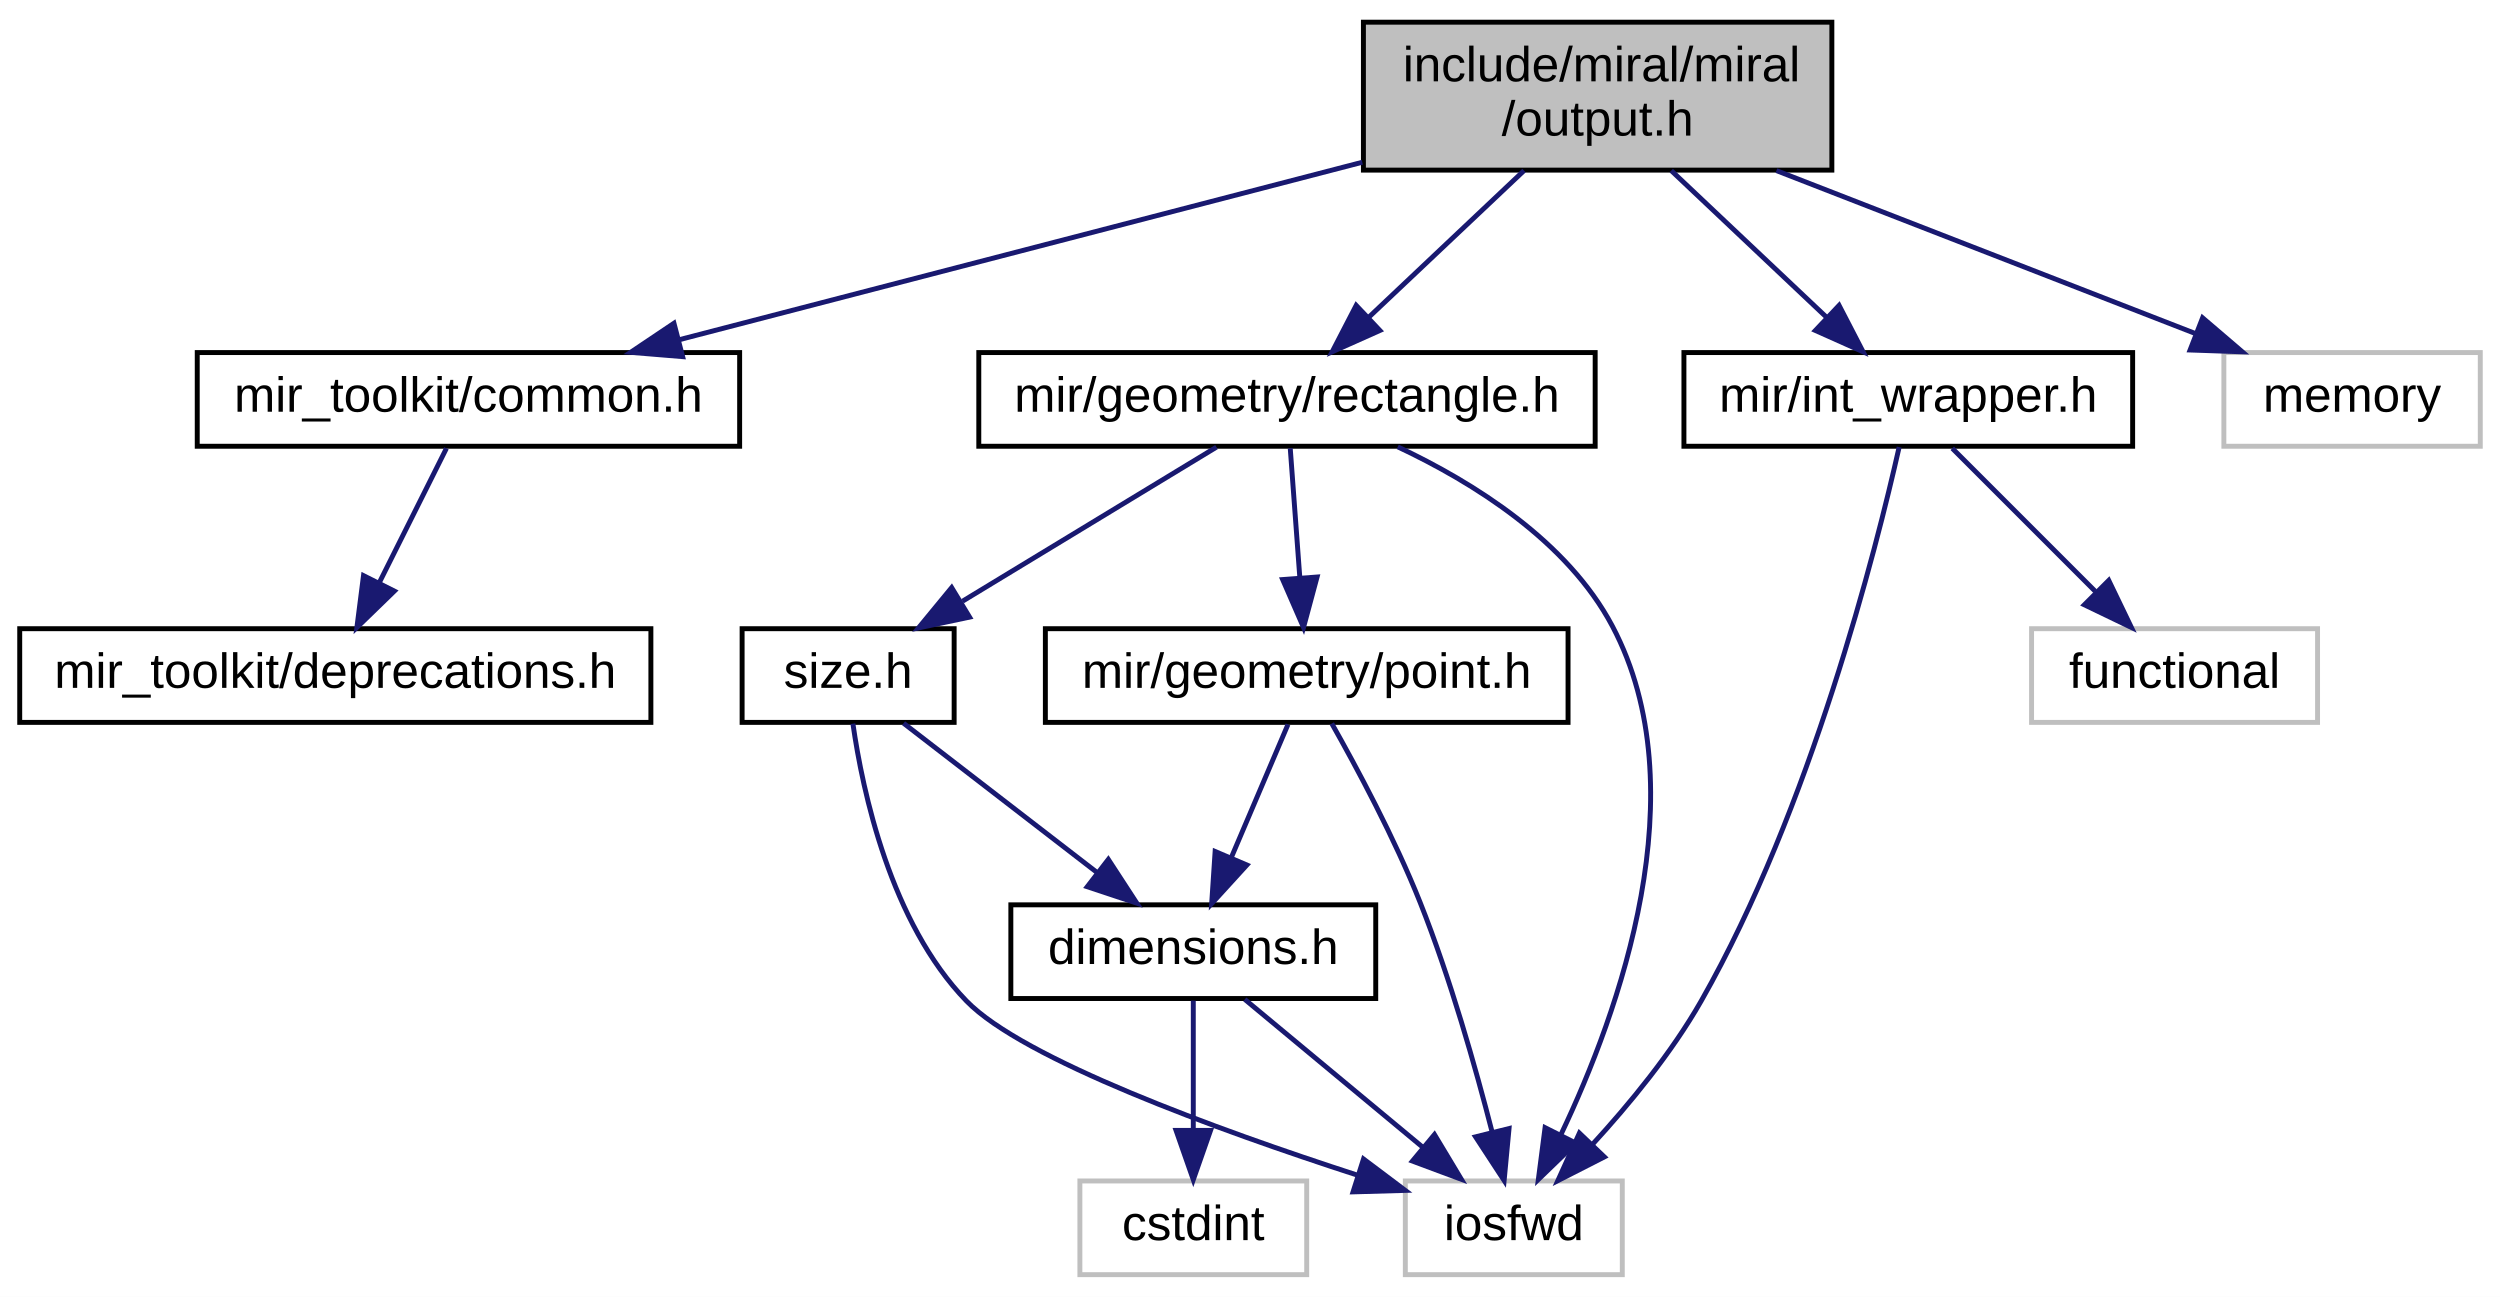
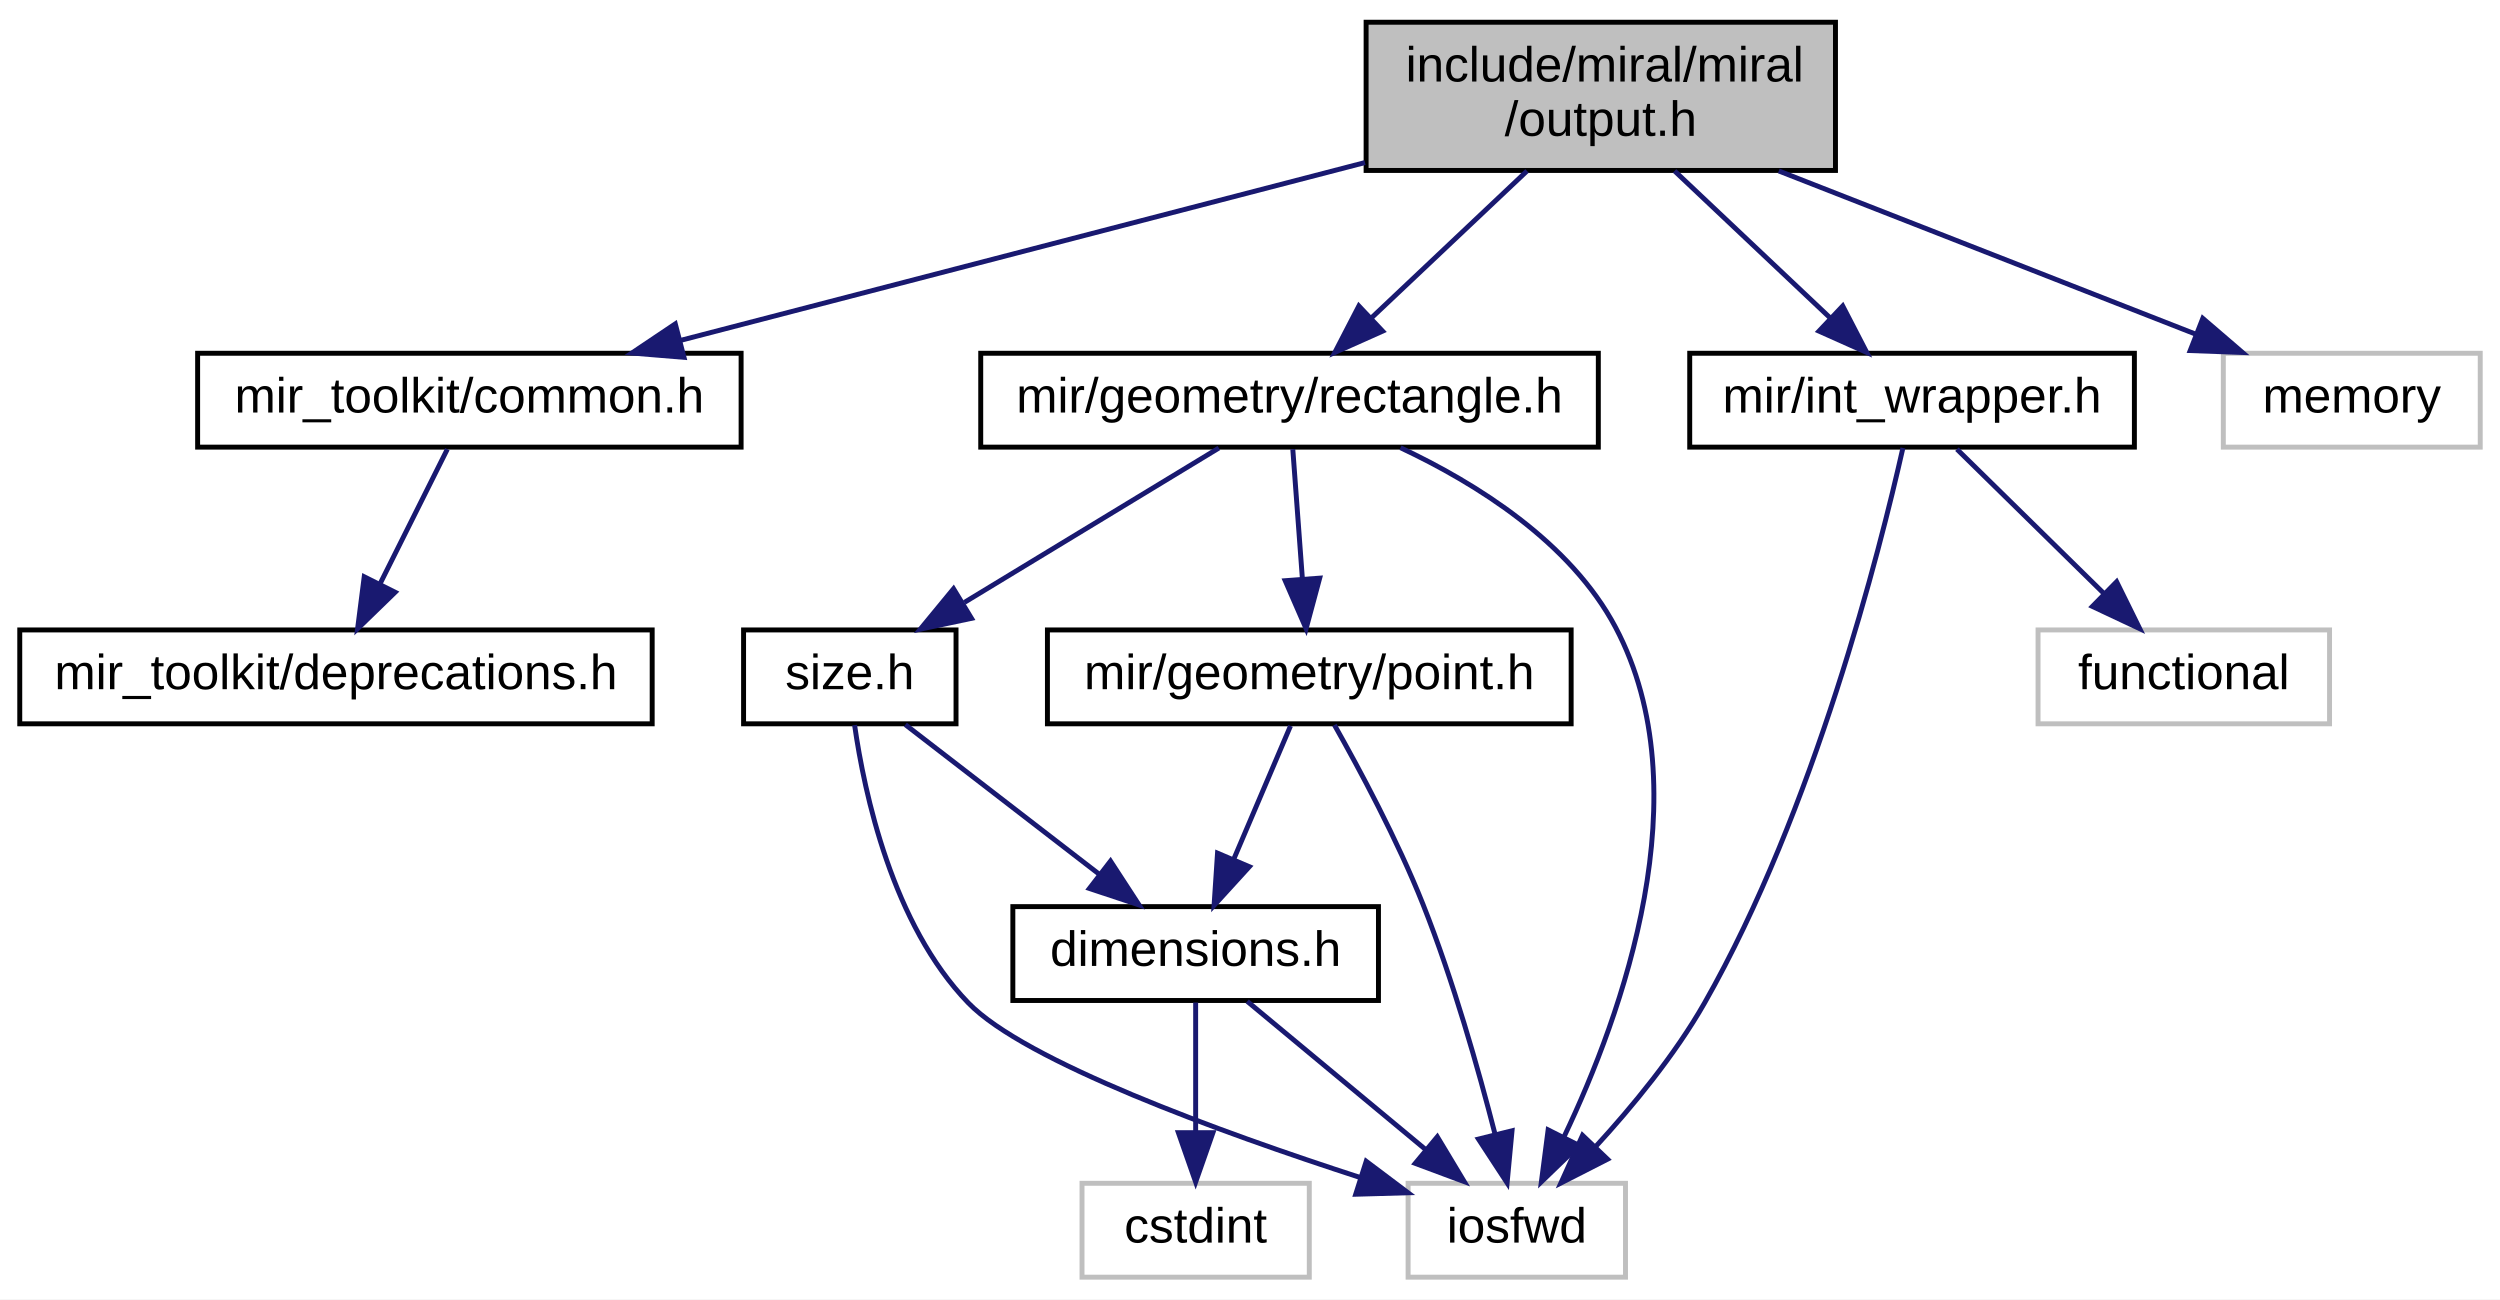
- <svg xmlns="http://www.w3.org/2000/svg" xmlns:xlink="http://www.w3.org/1999/xlink" width="507pt" height="263pt" viewBox="0.00 0.00 507.00 263.00">
+ <svg xmlns="http://www.w3.org/2000/svg" xmlns:xlink="http://www.w3.org/1999/xlink" width="506pt" height="263pt" viewBox="0.00 0.00 506.00 263.00">
  <g id="graph0" class="graph" transform="scale(1 1) rotate(0) translate(4 259)">
-     <polygon fill="white" stroke="none" points="-4,4 -4,-259 503,-259 503,4 -4,4" />
+     <polygon fill="white" stroke="none" points="-4,4 -4,-259 502,-259 502,4 -4,4" />
    <g id="node1" class="node">
      <polygon fill="#bfbfbf" stroke="black" points="272.5,-224.5 272.5,-254.5 367.5,-254.5 367.5,-224.5 272.5,-224.5" />
      <text text-anchor="start" x="280.5" y="-242.5" font-family="Arial" font-size="10.00">include/miral/miral</text>
      <text text-anchor="middle" x="320" y="-231.5" font-family="Arial" font-size="10.00">/output.h</text>
    </g>
    <g id="node2" class="node">
      <g id="a_node2">
        <a xlink:href="common_8h.html" target="_top" xlink:title="mir_toolkit/common.h">
          <polygon fill="white" stroke="black" points="36,-168.5 36,-187.5 146,-187.5 146,-168.5 36,-168.5" />
          <text text-anchor="middle" x="91" y="-175.5" font-family="Arial" font-size="10.00">mir_toolkit/common.h</text>
        </a>
      </g>
    </g>
    <g id="edge1" class="edge">
      <path fill="none" stroke="midnightblue" d="M272.273,-226.099C231.395,-215.478 173.063,-200.322 133.705,-190.096" />
      <polygon fill="midnightblue" stroke="midnightblue" points="134.441,-186.671 123.882,-187.544 132.68,-193.446 134.441,-186.671" />
    </g>
    <g id="node4" class="node">
      <g id="a_node4">
        <a xlink:href="rectangle_8h.html" target="_top" xlink:title="mir/geometry/rectangle.h">
          <polygon fill="white" stroke="black" points="194.5,-168.5 194.5,-187.5 319.5,-187.5 319.5,-168.5 194.5,-168.5" />
          <text text-anchor="middle" x="257" y="-175.5" font-family="Arial" font-size="10.00">mir/geometry/rectangle.h</text>
        </a>
      </g>
    </g>
    <g id="edge3" class="edge">
      <path fill="none" stroke="midnightblue" d="M305.07,-224.399C295.632,-215.486 283.42,-203.952 273.667,-194.741" />
      <polygon fill="midnightblue" stroke="midnightblue" points="275.84,-191.979 266.167,-187.658 271.034,-197.069 275.84,-191.979" />
    </g>
    <g id="node10" class="node">
      <g id="a_node10">
        <a xlink:href="int__wrapper_8h.html" target="_top" xlink:title="mir/int_wrapper.h">
-           <polygon fill="white" stroke="black" points="337.5,-168.5 337.5,-187.5 428.5,-187.5 428.5,-168.5 337.5,-168.5" />
+           <polygon fill="white" stroke="black" points="338,-168.5 338,-187.5 428,-187.5 428,-168.5 338,-168.5" />
          <text text-anchor="middle" x="383" y="-175.5" font-family="Arial" font-size="10.00">mir/int_wrapper.h</text>
        </a>
      </g>
    </g>
    <g id="edge13" class="edge">
      <path fill="none" stroke="midnightblue" d="M334.93,-224.399C344.368,-215.486 356.58,-203.952 366.333,-194.741" />
      <polygon fill="midnightblue" stroke="midnightblue" points="368.966,-197.069 373.833,-187.658 364.16,-191.979 368.966,-197.069" />
    </g>
    <g id="node12" class="node">
-       <polygon fill="white" stroke="#bfbfbf" points="447,-168.5 447,-187.5 499,-187.5 499,-168.5 447,-168.5" />
-       <text text-anchor="middle" x="473" y="-175.5" font-family="Arial" font-size="10.00">memory</text>
+       <polygon fill="white" stroke="#bfbfbf" points="446,-168.5 446,-187.5 498,-187.5 498,-168.5 446,-168.5" />
+       <text text-anchor="middle" x="472" y="-175.5" font-family="Arial" font-size="10.00">memory</text>
    </g>
    <g id="edge16" class="edge">
-       <path fill="none" stroke="midnightblue" d="M356.259,-224.399C382.044,-214.372 416.357,-201.028 441.101,-191.405" />
-       <polygon fill="midnightblue" stroke="midnightblue" points="442.686,-194.544 450.737,-187.658 440.149,-188.02 442.686,-194.544" />
+       <path fill="none" stroke="midnightblue" d="M356.022,-224.399C381.639,-214.372 415.727,-201.028 440.31,-191.405" />
+       <polygon fill="midnightblue" stroke="midnightblue" points="441.846,-194.562 449.883,-187.658 439.295,-188.044 441.846,-194.562" />
    </g>
    <g id="node3" class="node">
      <g id="a_node3">
        <a xlink:href="deprecations_8h.html" target="_top" xlink:title="mir_toolkit/deprecations.h">
          <polygon fill="white" stroke="black" points="0,-112.5 0,-131.5 128,-131.5 128,-112.5 0,-112.5" />
          <text text-anchor="middle" x="64" y="-119.5" font-family="Arial" font-size="10.00">mir_toolkit/deprecations.h</text>
        </a>
      </g>
    </g>
    <g id="edge2" class="edge">
      <path fill="none" stroke="midnightblue" d="M86.541,-168.083C82.846,-160.691 77.477,-149.953 72.906,-140.811" />
      <polygon fill="midnightblue" stroke="midnightblue" points="75.978,-139.13 68.376,-131.751 69.717,-142.261 75.978,-139.13" />
    </g>
    <g id="node5" class="node">
      <g id="a_node5">
        <a xlink:href="point_8h.html" target="_top" xlink:title="mir/geometry/point.h">
          <polygon fill="white" stroke="black" points="208,-112.5 208,-131.5 314,-131.5 314,-112.5 208,-112.5" />
          <text text-anchor="middle" x="261" y="-119.5" font-family="Arial" font-size="10.00">mir/geometry/point.h</text>
        </a>
      </g>
    </g>
    <g id="edge4" class="edge">
      <path fill="none" stroke="midnightblue" d="M257.661,-168.083C258.185,-161.006 258.936,-150.861 259.594,-141.986" />
      <polygon fill="midnightblue" stroke="midnightblue" points="263.103,-141.982 260.352,-131.751 256.123,-141.465 263.103,-141.982" />
    </g>
    <g id="node8" class="node">
      <polygon fill="white" stroke="#bfbfbf" points="281,-0.5 281,-19.5 325,-19.5 325,-0.5 281,-0.5" />
      <text text-anchor="middle" x="303" y="-7.5" font-family="Arial" font-size="10.00">iosfwd</text>
    </g>
    <g id="edge12" class="edge">
      <path fill="none" stroke="midnightblue" d="M279.459,-168.382C294.769,-161.184 313.863,-149.288 323,-132 340.585,-98.727 324.354,-53.72 312.619,-29.042" />
      <polygon fill="midnightblue" stroke="midnightblue" points="315.594,-27.168 307.977,-19.804 309.34,-30.311 315.594,-27.168" />
    </g>
    <g id="node9" class="node">
      <g id="a_node9">
        <a xlink:href="size_8h.html" target="_top" xlink:title="size.h">
          <polygon fill="white" stroke="black" points="146.5,-112.5 146.5,-131.5 189.5,-131.5 189.5,-112.5 146.5,-112.5" />
          <text text-anchor="middle" x="168" y="-119.5" font-family="Arial" font-size="10.00">size.h</text>
        </a>
      </g>
    </g>
    <g id="edge9" class="edge">
      <path fill="none" stroke="midnightblue" d="M242.701,-168.324C228.817,-159.9 207.508,-146.971 191.196,-137.074" />
      <polygon fill="midnightblue" stroke="midnightblue" points="192.629,-133.85 182.264,-131.655 188.998,-139.834 192.629,-133.85" />
    </g>
    <g id="node6" class="node">
      <g id="a_node6">
        <a xlink:href="dimensions_8h.html" target="_top" xlink:title="dimensions.h">
          <polygon fill="white" stroke="black" points="201,-56.5 201,-75.5 275,-75.5 275,-56.5 201,-56.5" />
          <text text-anchor="middle" x="238" y="-63.5" font-family="Arial" font-size="10.00">dimensions.h</text>
        </a>
      </g>
    </g>
    <g id="edge5" class="edge">
      <path fill="none" stroke="midnightblue" d="M257.202,-112.083C254.087,-104.77 249.577,-94.181 245.711,-85.103" />
      <polygon fill="midnightblue" stroke="midnightblue" points="248.866,-83.58 241.727,-75.751 242.426,-86.323 248.866,-83.58" />
    </g>
    <g id="edge8" class="edge">
      <path fill="none" stroke="midnightblue" d="M266.089,-112.265C271.126,-103.362 278.813,-89.045 284,-76 290.109,-60.637 295.239,-42.538 298.623,-29.346" />
      <polygon fill="midnightblue" stroke="midnightblue" points="302.034,-30.133 301.038,-19.585 295.239,-28.452 302.034,-30.133" />
    </g>
    <g id="node7" class="node">
      <polygon fill="white" stroke="#bfbfbf" points="215,-0.5 215,-19.5 261,-19.5 261,-0.5 215,-0.5" />
      <text text-anchor="middle" x="238" y="-7.5" font-family="Arial" font-size="10.00">cstdint</text>
    </g>
    <g id="edge6" class="edge">
      <path fill="none" stroke="midnightblue" d="M238,-56.083C238,-49.006 238,-38.861 238,-29.986" />
      <polygon fill="midnightblue" stroke="midnightblue" points="241.5,-29.751 238,-19.751 234.5,-29.751 241.5,-29.751" />
    </g>
    <g id="edge7" class="edge">
      <path fill="none" stroke="midnightblue" d="M248.443,-56.324C258.146,-48.263 272.815,-36.077 284.5,-26.369" />
      <polygon fill="midnightblue" stroke="midnightblue" points="286.911,-28.916 292.367,-19.834 282.438,-23.532 286.911,-28.916" />
    </g>
    <g id="edge10" class="edge">
      <path fill="none" stroke="midnightblue" d="M179.247,-112.324C189.797,-104.185 205.801,-91.84 218.442,-82.087" />
      <polygon fill="midnightblue" stroke="midnightblue" points="220.769,-84.713 226.549,-75.834 216.493,-79.171 220.769,-84.713" />
    </g>
    <g id="edge11" class="edge">
      <path fill="none" stroke="midnightblue" d="M168.972,-112.239C170.937,-98.52 176.597,-71.895 192,-56 203.391,-44.245 242.753,-29.929 271.374,-20.648" />
      <polygon fill="midnightblue" stroke="midnightblue" points="272.519,-23.956 280.986,-17.587 270.396,-17.286 272.519,-23.956" />
    </g>
    <g id="edge14" class="edge">
      <path fill="none" stroke="midnightblue" d="M381.149,-168.33C376.528,-147.804 363.228,-95.032 341,-56 335.004,-45.471 326.416,-35.047 318.922,-26.887" />
      <polygon fill="midnightblue" stroke="midnightblue" points="321.365,-24.378 311.928,-19.562 316.302,-29.212 321.365,-24.378" />
    </g>
    <g id="node11" class="node">
-       <polygon fill="white" stroke="#bfbfbf" points="408,-112.5 408,-131.5 466,-131.5 466,-112.5 408,-112.5" />
-       <text text-anchor="middle" x="437" y="-119.5" font-family="Arial" font-size="10.00">functional</text>
+       <polygon fill="white" stroke="#bfbfbf" points="408.5,-112.5 408.5,-131.5 467.5,-131.5 467.5,-112.5 408.5,-112.5" />
+       <text text-anchor="middle" x="438" y="-119.5" font-family="Arial" font-size="10.00">functional</text>
    </g>
    <g id="edge15" class="edge">
-       <path fill="none" stroke="midnightblue" d="M391.917,-168.083C399.78,-160.22 411.431,-148.569 420.919,-139.081" />
-       <polygon fill="midnightblue" stroke="midnightblue" points="423.653,-141.297 428.249,-131.751 418.703,-136.347 423.653,-141.297" />
+       <path fill="none" stroke="midnightblue" d="M392.082,-168.083C400.171,-160.141 412.195,-148.335 421.91,-138.797" />
+       <polygon fill="midnightblue" stroke="midnightblue" points="424.403,-141.254 429.087,-131.751 419.499,-136.26 424.403,-141.254" />
    </g>
  </g>
</svg>
